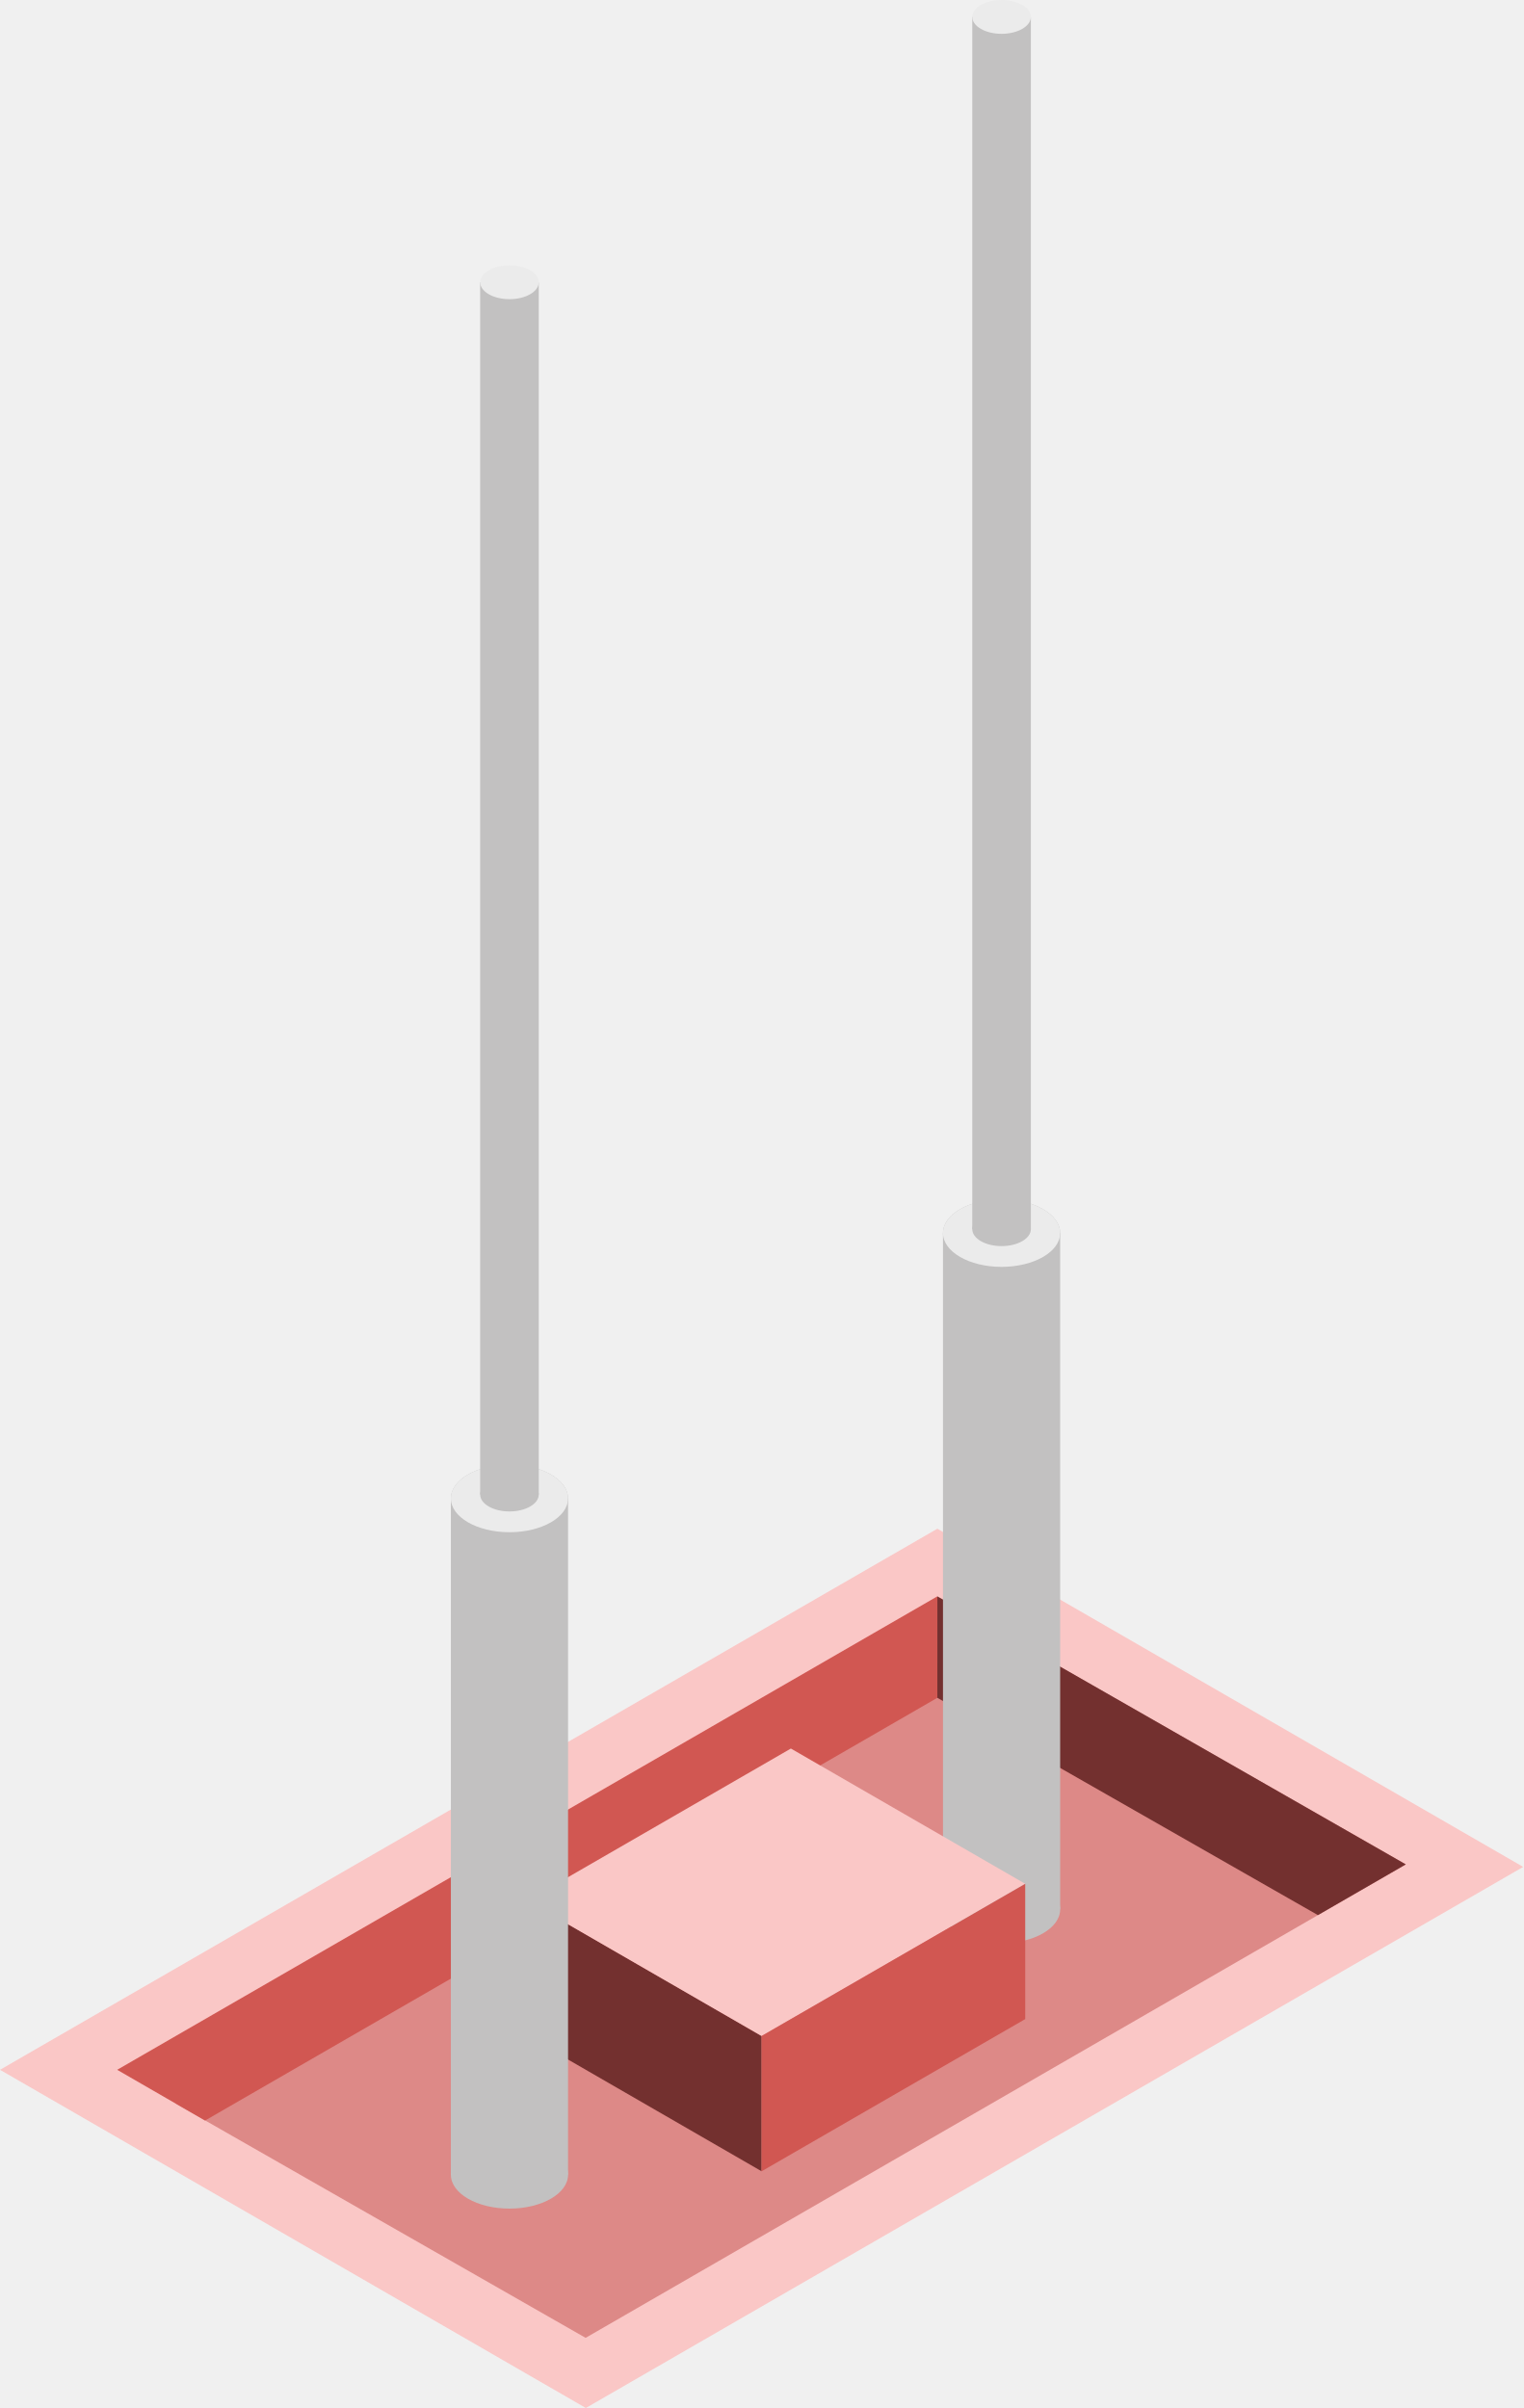
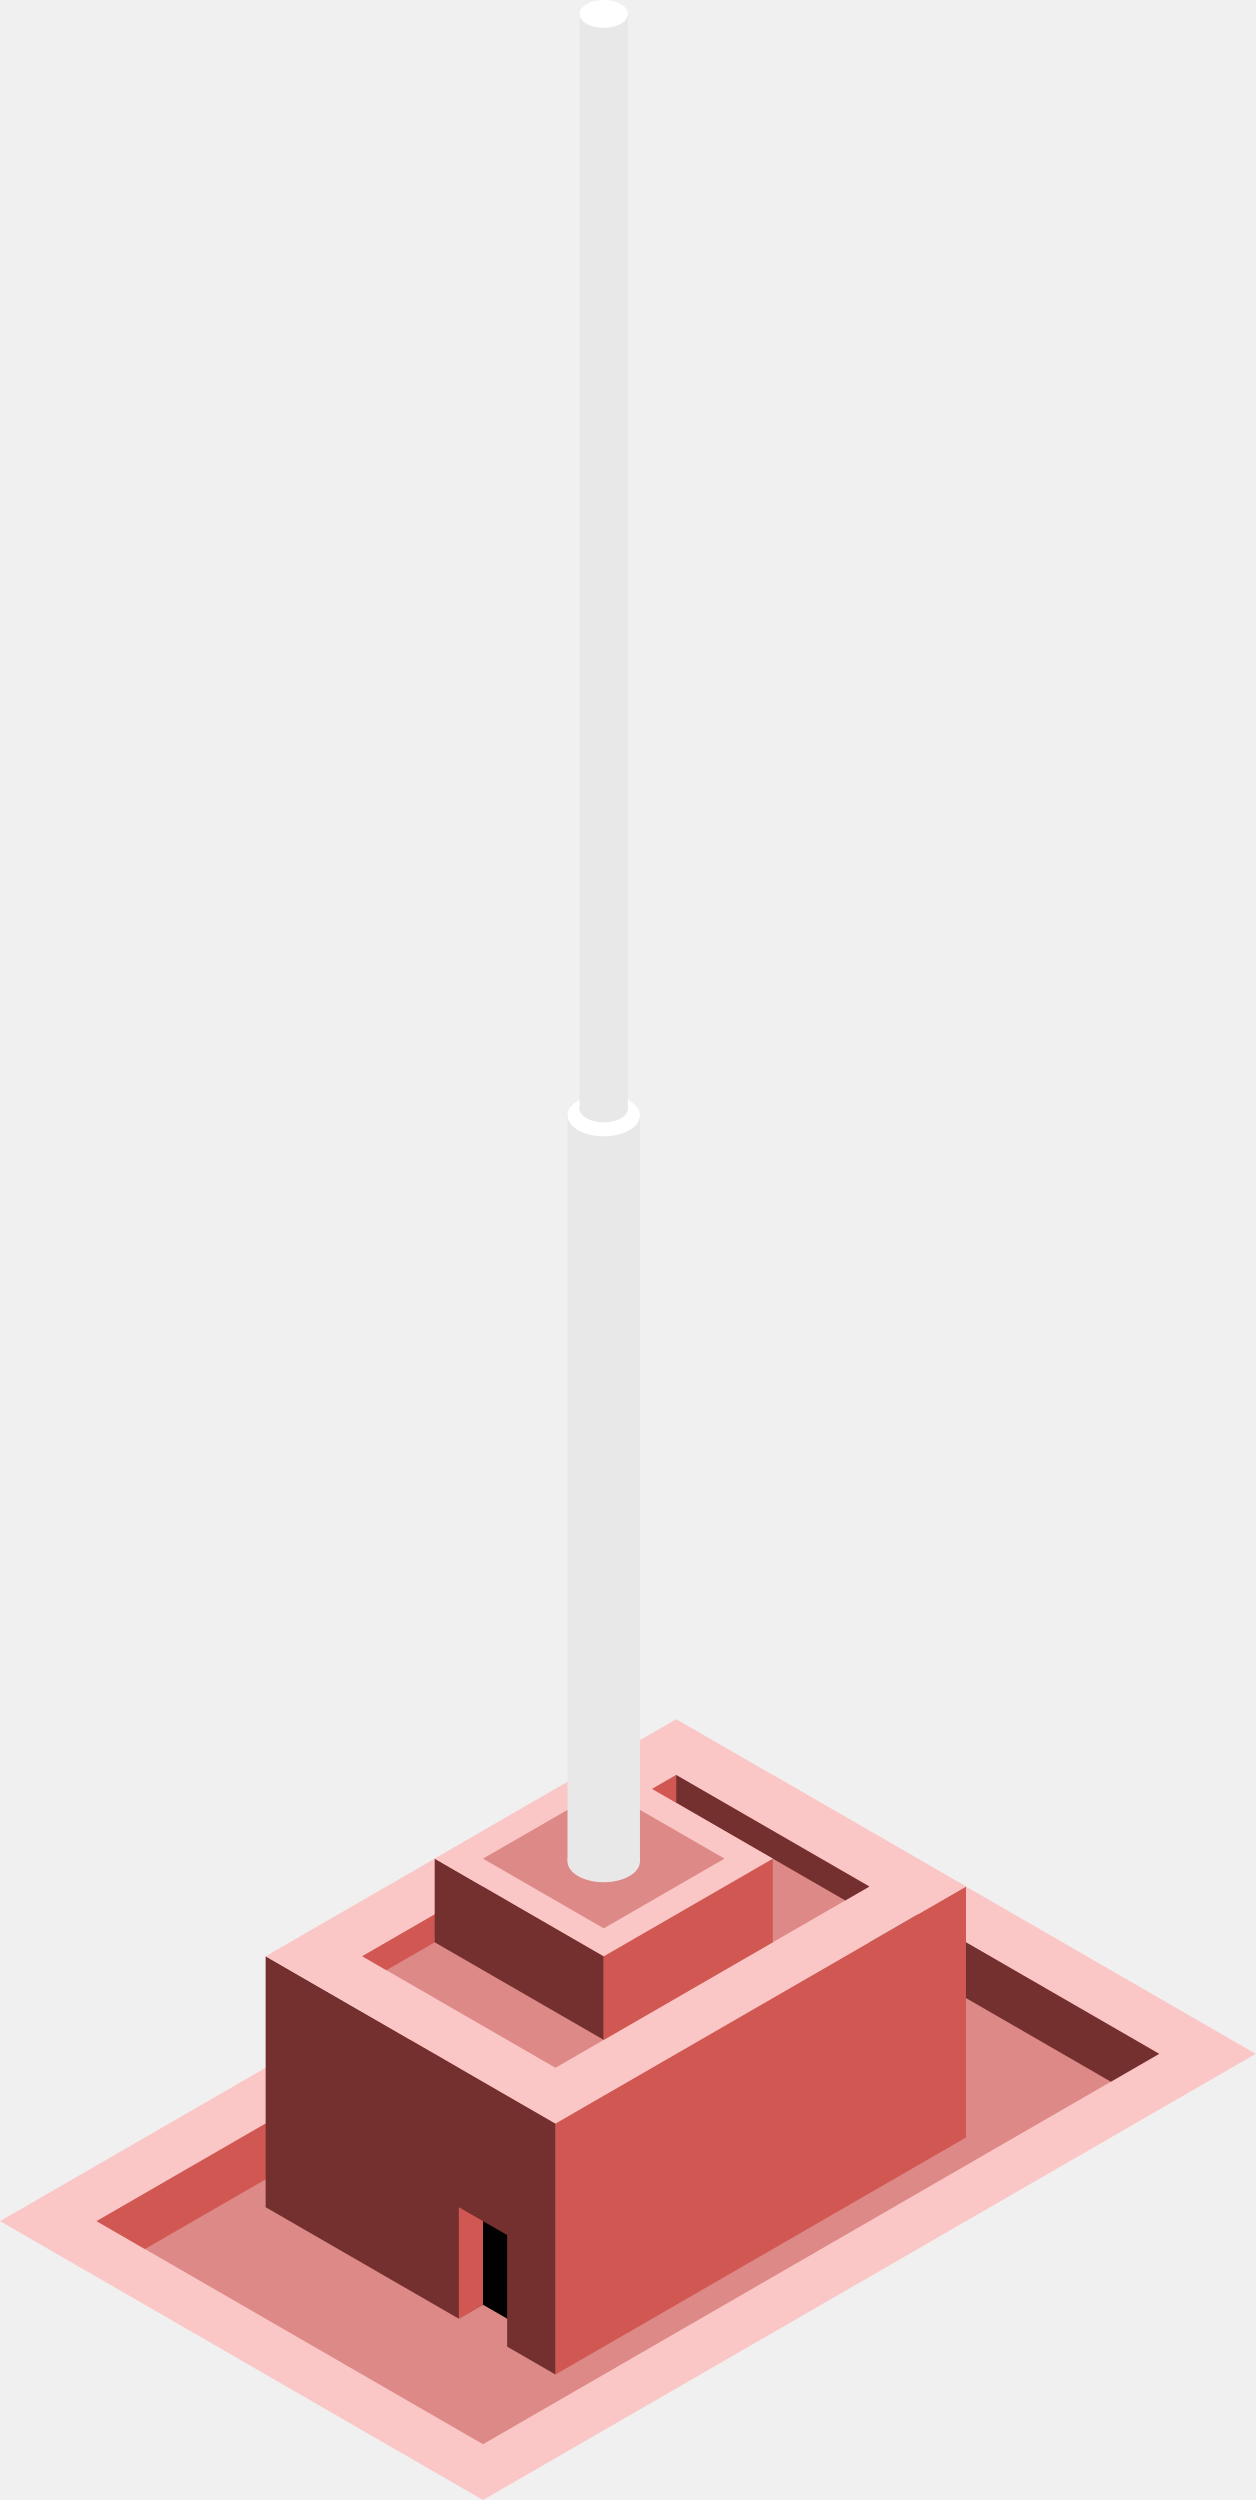
- <svg xmlns="http://www.w3.org/2000/svg" id="Layer_1" data-name="Layer 1" viewBox="0 0 260 411.092">
+ <svg xmlns="http://www.w3.org/2000/svg" id="Layer_1" data-name="Layer 1" viewBox="0 0 260 517.615">
  <defs>
    <style>
      .top-light {
        fill: #fac7c6;
      }

      .top-prim {
        fill: #dd8987;
      }

      .exterior-R-prim {
        fill: #d15752;
      }

      .exterior-L-prim {
        fill: #73302f;
      }

      .cls-1 {
-         fill: #c2c1c1;
+         fill: #010101;
      }

      .cls-2 {
-         fill: #ebebeb;
+         fill: #e9e8e8;
+       }
+ 
+       .cls-3 {
+         fill: #fff;
      }
    </style>
  </defs>
  <g>
-     <path id="Path" class="top-light" d="M100,411.092,260,318.716,160,260.981,0,353.357Z" />
-     <path id="Path-2" data-name="Path" class="top-prim" d="M99.963,399.117l140-80.829L170,278.301,30,359.13Z" />
-     <path id="Path-3" data-name="Path" class="exterior-R-prim" d="M20,353.357l140-80.829v17.32L35,362.017Z" />
-     <path id="Path-4" data-name="Path" class="exterior-L-prim" d="M239.963,318.288l-15,8.66L160,289.849v-17.32Z" />
-     <ellipse id="Ellipse" class="cls-1" cx="170.963" cy="210.506" rx="10" ry="5.774" />
-     <ellipse id="Ellipse-2" data-name="Ellipse" class="cls-1" cx="170.963" cy="325.976" rx="10" ry="5.774" />
-     <rect id="Rectangle" class="cls-1" x="160.963" y="210.506" width="20" height="115.47" />
-     <ellipse id="Ellipse-3" data-name="Ellipse" class="cls-2" cx="170.963" cy="210.506" rx="10" ry="5.774" />
-     <ellipse id="Ellipse-4" data-name="Ellipse" class="cls-1" cx="170.963" cy="209.846" rx="5" ry="2.887" />
-     <rect id="Rectangle-2" data-name="Rectangle" class="cls-1" x="165.963" y="2.887" width="10" height="206.959" />
-     <ellipse id="Ellipse-5" data-name="Ellipse" class="cls-2" cx="170.963" cy="2.887" rx="5" ry="2.887" />
-     <path id="Path-5" data-name="Path" class="exterior-L-prim" d="M130,370.678v-23.094L90,324.49v23.094Z" />
-     <path id="Path-6" data-name="Path" class="top-light" d="M175,321.603l-45,25.981L90,324.49l45-25.981Z" />
-     <path id="Path-7" data-name="Path" class="exterior-R-prim" d="M130,370.678l45-25.981v-23.094l-45,25.981Z" />
-     <ellipse id="Ellipse-6" data-name="Ellipse" class="cls-1" cx="86.963" cy="255.808" rx="10" ry="5.774" />
-     <ellipse id="Ellipse-7" data-name="Ellipse" class="cls-1" cx="86.963" cy="371.278" rx="10" ry="5.774" />
-     <rect id="Rectangle-3" data-name="Rectangle" class="cls-1" x="76.963" y="255.808" width="20" height="115.47" />
-     <ellipse id="Ellipse-8" data-name="Ellipse" class="cls-2" cx="86.963" cy="255.808" rx="10" ry="5.774" />
-     <ellipse id="Ellipse-9" data-name="Ellipse" class="cls-1" cx="86.963" cy="255.147" rx="5" ry="2.887" />
-     <rect id="Rectangle-4" data-name="Rectangle" class="cls-1" x="81.963" y="48.188" width="10" height="206.959" />
-     <ellipse id="Ellipse-10" data-name="Ellipse" class="cls-2" cx="86.963" cy="48.188" rx="5" ry="2.887" />
+     <path id="Path" class="top-light" d="M0,459.88l160-92.376,100,57.735L100,517.615Z" />
+     <path id="Path-2" data-name="Path" class="top-prim" d="M20,459.88l140-80.829,80,46.188L100,506.068Z" />
+     <path id="Path-3" data-name="Path" class="exterior-R-prim" d="M155,381.938v11.547L30,465.654,20,459.88Z" />
+     <path id="Path-4" data-name="Path" class="exterior-L-prim" d="M240,425.239l-10,5.774-80-46.188v-11.547Z" />
+     <path id="Path-5" data-name="Path" class="exterior-R-prim" d="M200,390.598V442.56l-85,49.075V439.673Z" />
+     <path id="Path-6" data-name="Path" class="exterior-L-prim" d="M55,405.032v51.962l60,34.641V439.673Z" />
+     <path id="Path-7" data-name="Path" class="cls-1" d="M105,462.767l-5-2.887v17.321l5,2.887Z" />
+     <path id="Path-8" data-name="Path" class="exterior-R-prim" d="M95,480.087l5-2.887V459.88l-5-2.887Z" />
+     <path id="Path-9" data-name="Path" class="top-prim" d="M105,491.634l-15-8.66,10-5.774,5,2.887Z" />
+     <path id="Path-10" data-name="Path" class="top-light" d="M55,405.032l85-49.075,60,34.641-85,49.075Z" />
+     <path id="Path-11" data-name="Path" class="top-prim" d="M75,405.032l40,23.094,65-37.528-40-23.094Z" />
+     <path id="Path-12" data-name="Path" class="exterior-R-prim" d="M75,405.032l5,2.887,60-34.641v-5.773Z" />
+     <path id="Path-13" data-name="Path" class="exterior-L-prim" d="M180,390.598l-5,2.887-35-20.207v-5.773Z" />
+     <path id="Path-14" data-name="Path" class="exterior-L-prim" d="M125,422.353V405.032L90,384.825v17.32Z" />
+     <path id="Path-15" data-name="Path" class="exterior-R-prim" d="M160,384.825v17.32l-35,20.207V405.032Z" />
+     <path id="Path-16" data-name="Path" class="top-light" d="M90,384.825l35-20.207,35,20.207-35,20.207Z" />
+     <path id="Path-17" data-name="Path" class="top-prim" d="M100,384.825l25,14.434,25-14.434-25-14.434Z" />
+     <g id="Group">
+       <g id="Group-2" data-name="Group">
+         <g id="Group-3" data-name="Group">
+           <ellipse id="Ellipse" class="cls-2" cx="125" cy="385.381" rx="7.5" ry="4.33" />
+           <rect id="Rectangle" class="cls-2" x="117.5" y="230.94" width="15" height="154.441" />
+         </g>
+         <ellipse id="Ellipse-2" data-name="Ellipse" class="cls-3" cx="125" cy="230.94" rx="7.5" ry="4.33" />
+       </g>
+       <g id="Group-4" data-name="Group">
+         <g id="Group-5" data-name="Group">
+           <ellipse id="Ellipse-3" data-name="Ellipse" class="cls-2" cx="125" cy="229.551" rx="5" ry="2.832" />
+           <rect id="Rectangle-2" data-name="Rectangle" class="cls-2" x="120" y="2.886" width="10" height="226.948" />
+         </g>
+         <ellipse id="Ellipse-4" data-name="Ellipse" class="cls-3" cx="125" cy="2.887" rx="5" ry="2.887" />
+       </g>
+     </g>
  </g>
</svg>
